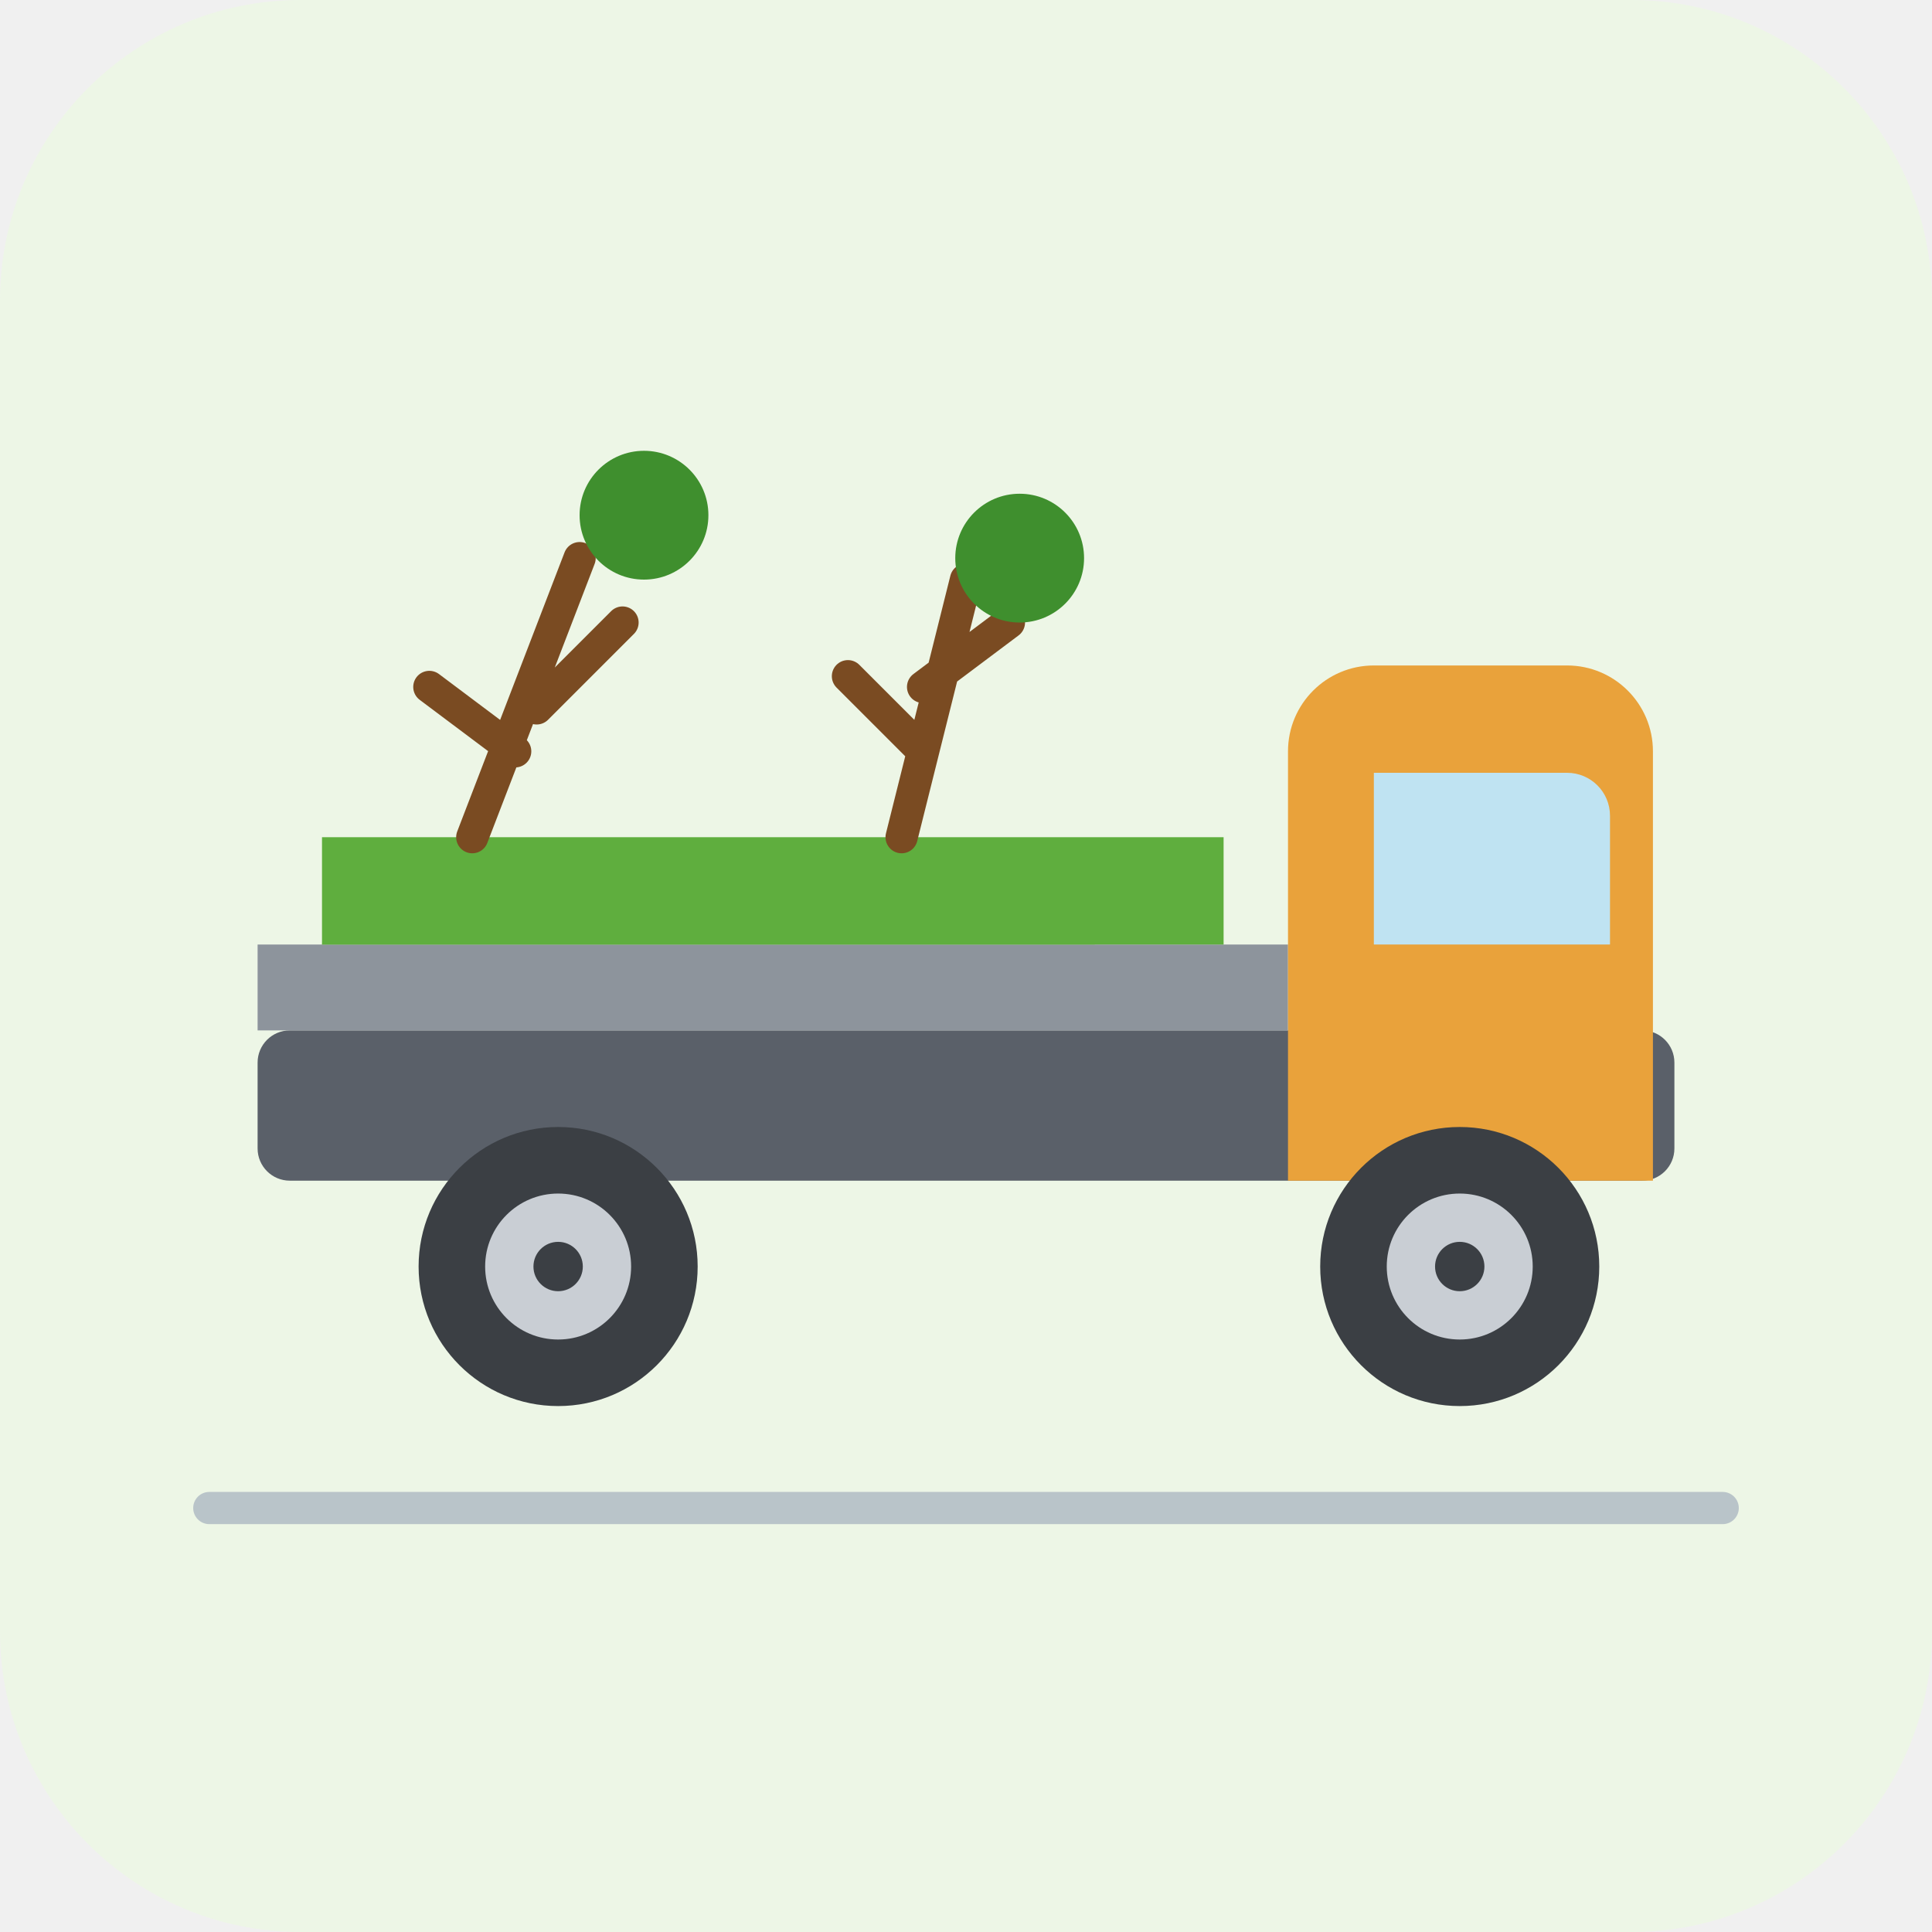
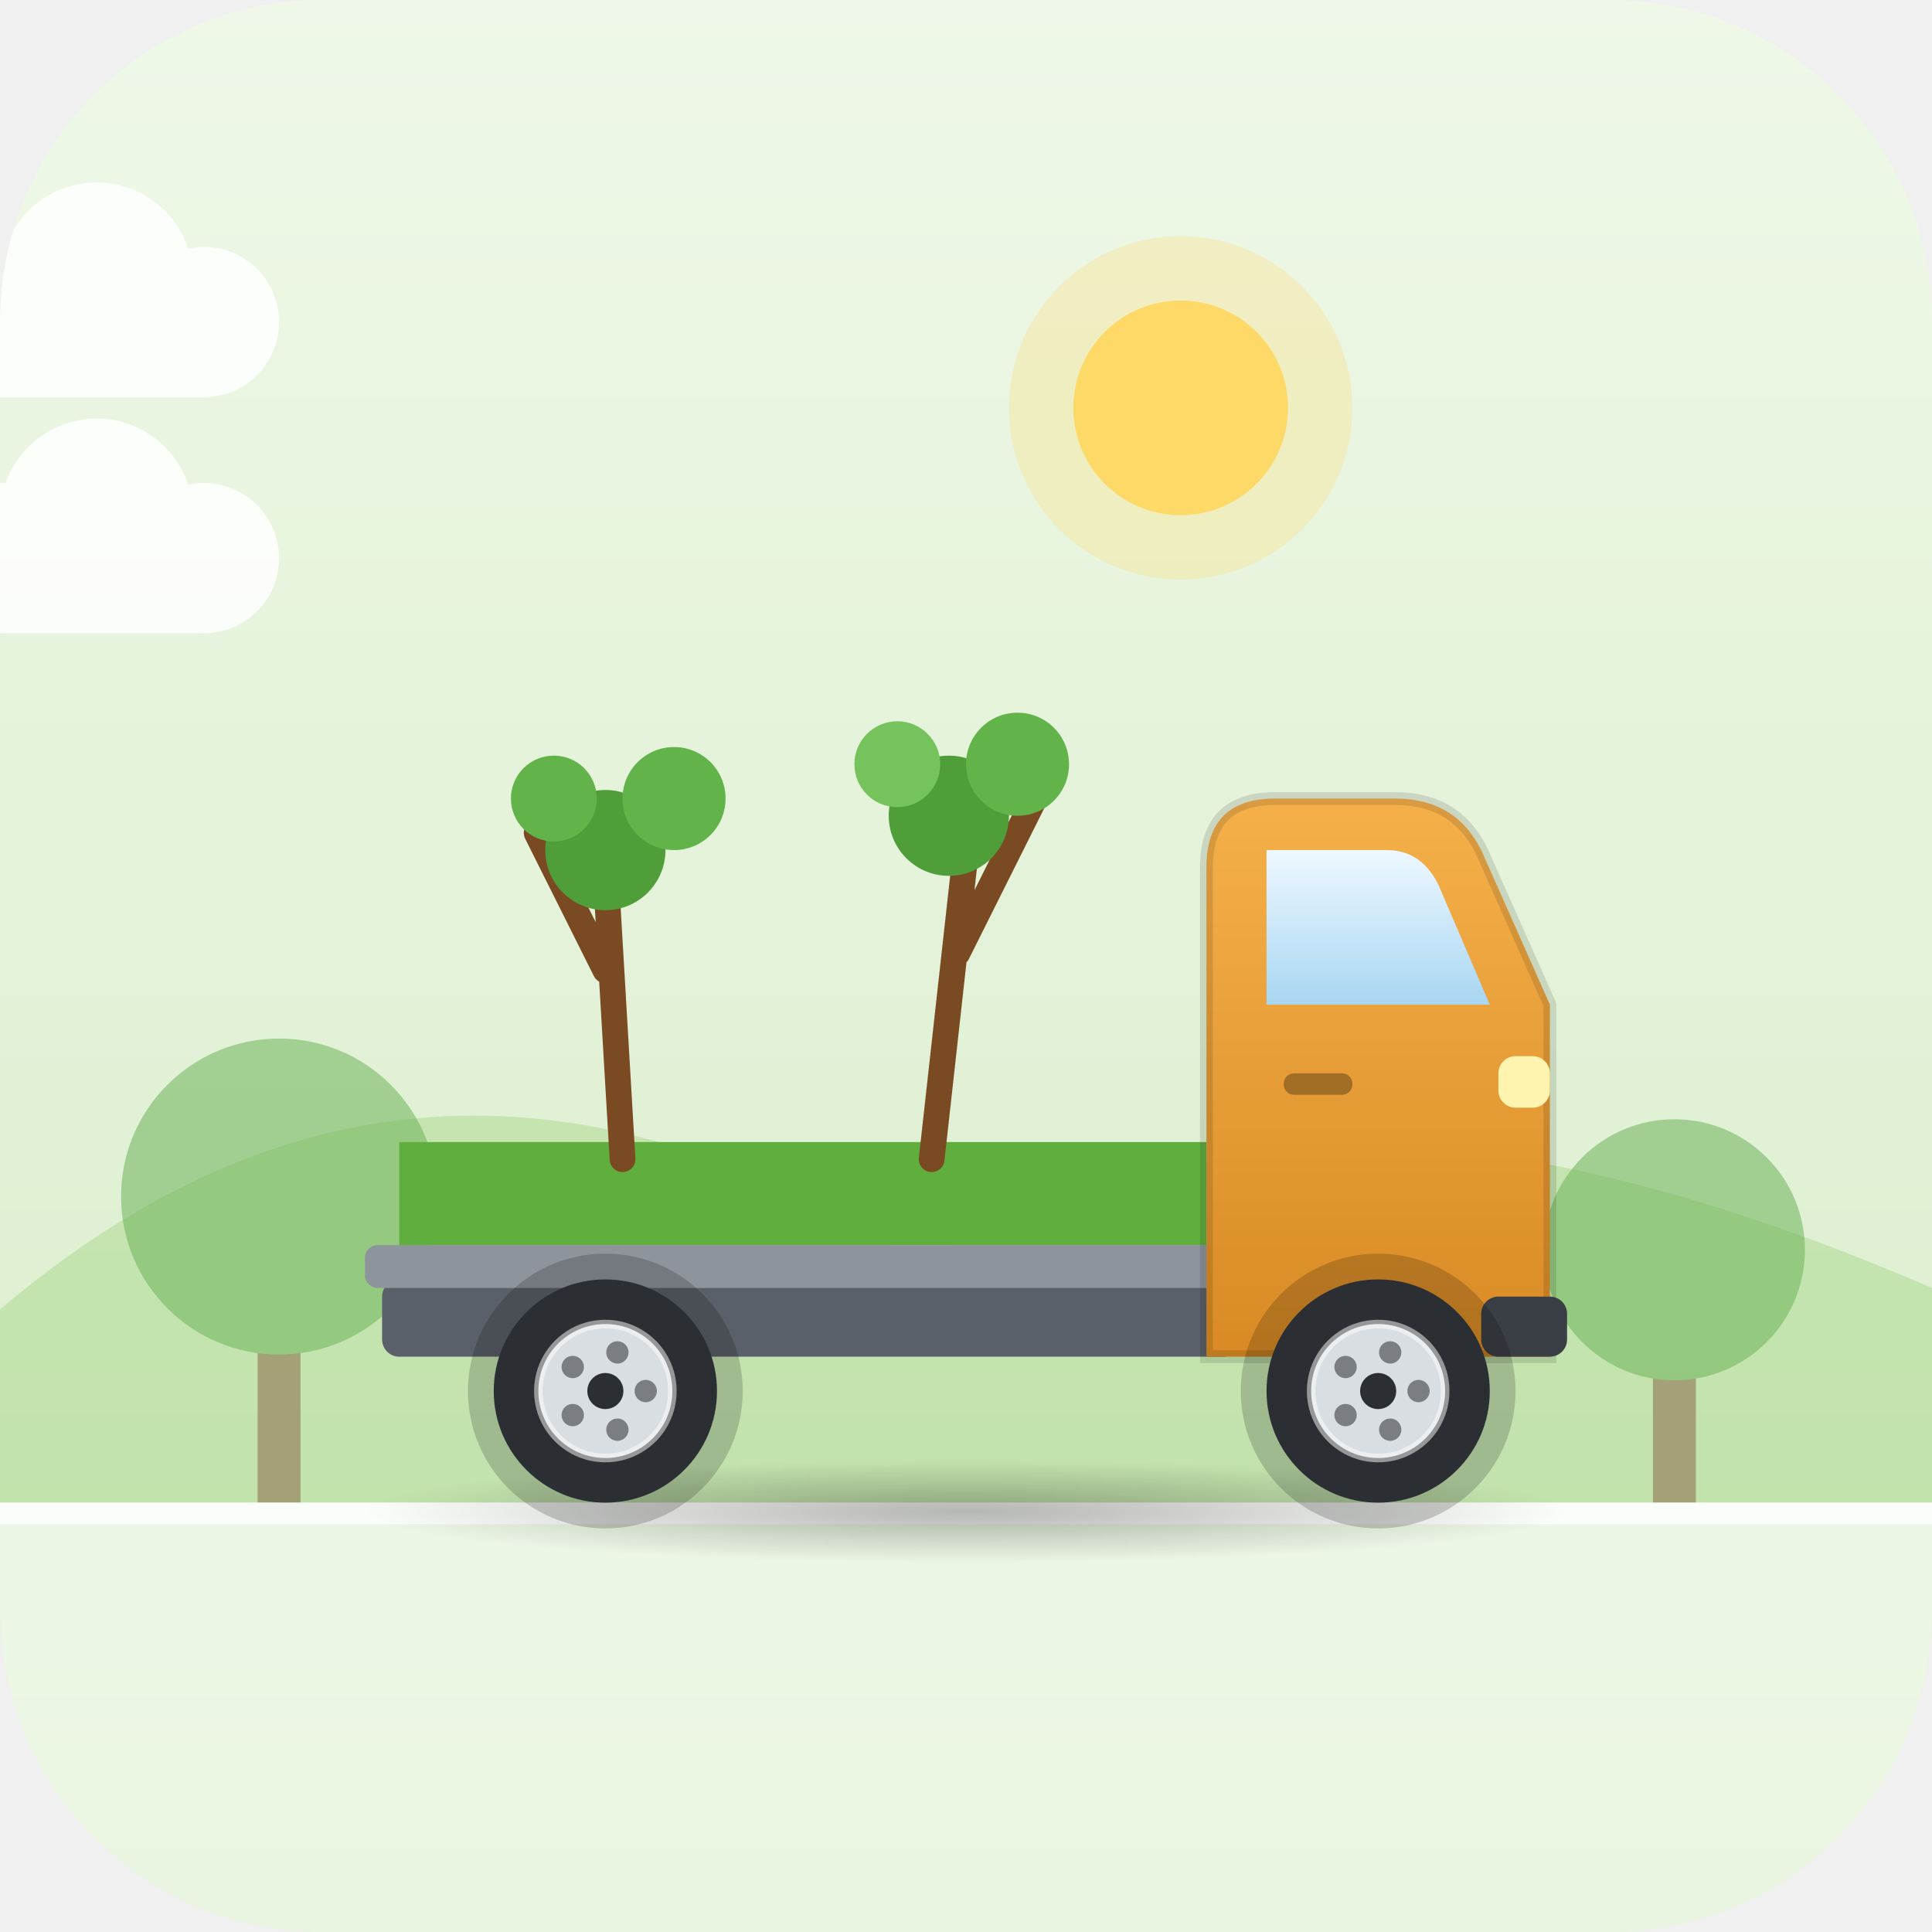
<svg xmlns="http://www.w3.org/2000/svg" viewBox="0 0 180 180" width="180" height="180">
-   <rect width="180" height="180" rx="28" fill="#edf6e6" />
-   <rect x="24" y="96" width="132" height="14" rx="3" fill="#5a6069" />
-   <rect x="24" y="88" width="96" height="8" fill="#8d949c" />
-   <path d="M120 110 V70 a8 8 0 0 1 8 -8 h18 a8 8 0 0 1 8 8 V110 Z" fill="#e9a23b" />
-   <path d="M128 72 h18 a4 4 0 0 1 4 4 V88 h-22 Z" fill="#bfe3f2" />
-   <path d="M30 88 q6 -16 12 0 q6 -18 12 0 q6 -14 12 0 q6 -18 12 0 q6 -14 12 0 q6 -18 12 0" fill="#5fae3e" />
-   <rect x="30" y="78" width="84" height="10" fill="#5fae3e" />
-   <path d="M44 78 l10 -26 M50 66 l8 -8 M48 70 l-8 -6 M84 78 l6 -24 M86 64 l8 -6 M86 70 l-7 -7" stroke="#7a4b22" stroke-width="3" stroke-linecap="round" />
-   <circle cx="60" cy="48" r="6" fill="#3f8f2e" />
-   <circle cx="95" cy="52" r="6" fill="#3f8f2e" />
-   <circle cx="52" cy="118" r="13" fill="#3b3f44" />
-   <circle cx="52" cy="118" r="6.8" fill="#c9ced4" />
-   <circle cx="52" cy="118" r="2.3" fill="#3b3f44" />
-   <circle cx="136" cy="118" r="13" fill="#3b3f44" />
-   <circle cx="136" cy="118" r="6.8" fill="#c9ced4" />
-   <circle cx="136" cy="118" r="2.3" fill="#3b3f44" />
-   <rect x="18" y="139" width="144" height="3" rx="1.5" fill="#b9c4c9" />
+   <defs>
+     <linearGradient id="fond" x1="0" y1="0" x2="0" y2="1">
+       <stop offset="0" stop-color="#eff8e8" />
+       <stop offset="1" stop-color="#d7ecc8" />
+     </linearGradient>
+     <clipPath id="cadre">
+       <rect width="180" height="180" rx="30" />
+     </clipPath>
+     <radialGradient id="ombre">
+       <stop offset="0" stop-color="#000000" stop-opacity="0.28" />
+       <stop offset="1" stop-color="#000000" stop-opacity="0" />
+     </radialGradient>
+   </defs>
+   <g clip-path="url(#cadre)">
+     <rect width="180" height="180" fill="url(#fond)" />
+     <g opacity="0.85">
+       <g>
+         <circle cx="0" cy="30" r="7" fill="#ffffff" />
+         <circle cx="9" cy="26" r="9" fill="#ffffff" />
+         <circle cx="19" cy="30" r="7" fill="#ffffff" />
+         <rect x="0" y="30" width="19" height="7" fill="#ffffff" />
+         <animateTransform attributeName="transform" type="translate" values="-30 0;200 0" dur="22s" begin="0s" repeatCount="indefinite" />
+       </g>
+     </g>
+     <g opacity="0.85">
+       <g>
+         <circle cx="0" cy="52" r="7" fill="#ffffff" />
+         <circle cx="9" cy="48" r="9" fill="#ffffff" />
+         <circle cx="19" cy="52" r="7" fill="#ffffff" />
+         <rect x="0" y="52" width="19" height="7" fill="#ffffff" />
+         <animateTransform attributeName="transform" type="translate" values="-30 0;200 0" dur="30s" begin="-11s" repeatCount="indefinite" />
+       </g>
+     </g>
+     <path d="M0 122 Q40 88 86 118 Q120 94 180 120 V140 H0 Z" fill="#a9d78c" opacity="0.5" />
+     <g opacity="0.55">
+       <rect x="24" y="119.3" width="4" height="20.7" fill="#8a6a4a" />
+       <circle cx="26" cy="111.48" r="14.72" fill="#6db35a">
+         <animateTransform attributeName="transform" type="rotate" values="-2 26 140;2 26 140;-2 26 140" dur="3.2s" begin="0s" repeatCount="indefinite" />
+       </circle>
+     </g>
+     <g opacity="0.55">
+       <rect x="154" y="122.9" width="4" height="17.1" fill="#8a6a4a" />
+       <circle cx="156" cy="116.44" r="12.16" fill="#6db35a">
+         <animateTransform attributeName="transform" type="rotate" values="-2 156 140;2 156 140;-2 156 140" dur="3.2s" begin="0s" repeatCount="indefinite" />
+       </circle>
+     </g>
+     <circle cx="110" cy="38" r="16" fill="#ffd75e" opacity="0.25">
+       <animate attributeName="r" values="14;19;14" dur="4s" begin="0s" repeatCount="indefinite" />
+     </circle>
+     <circle cx="110" cy="38" r="10" fill="#ffd75e" opacity="0.9" />
+     <rect x="0" y="140" width="180" height="40" fill="#ffffff" opacity="0.45" />
+     <rect x="0" y="140" width="180" height="2" fill="#ffffff" opacity="0.8" />
+     <g transform="translate(18.0 28.0) scale(0.8)">
+       <circle cx="40" cy="137" r="0" fill="#c8b89a">
+         <animate attributeName="r" values="0;5;7" dur="0.7s" begin="0.78s" fill="freeze" />
+         <animate attributeName="opacity" values="0.8;0.5;0" dur="0.7s" begin="0.78s" fill="freeze" />
+         <animate attributeName="cx" values="40;30;24" dur="0.7s" begin="0.78s" fill="freeze" />
+       </circle>
+       <circle cx="48" cy="137" r="0" fill="#c8b89a">
+         <animate attributeName="r" values="0;4;6" dur="0.7s" begin="0.78s" fill="freeze" />
+         <animate attributeName="opacity" values="0.8;0.5;0" dur="0.7s" begin="0.78s" fill="freeze" />
+         <animate attributeName="cx" values="48;38;32" dur="0.7s" begin="0.78s" fill="freeze" />
+       </circle>
+       <circle cx="118" cy="137" r="0" fill="#c8b89a">
+         <animate attributeName="r" values="0;4;6" dur="0.7s" begin="0.78s" fill="freeze" />
+         <animate attributeName="opacity" values="0.8;0.5;0" dur="0.7s" begin="0.78s" fill="freeze" />
+         <animate attributeName="cx" values="118;108;102" dur="0.7s" begin="0.78s" fill="freeze" />
+       </circle>
+       <g>
+         <animateTransform attributeName="transform" type="translate" values="-205 0;7 0;-2 0;0 0" dur="1.25s" begin="0s" keyTimes="0;0.72;0.88;1" calcMode="spline" keySplines="0.2 0.65 0.35 1;0.45 0 0.55 1;0.45 0 0.55 1" fill="freeze" />
+         <ellipse cx="90" cy="141" rx="70" ry="6" fill="url(#ombre)" />
+         <g opacity="0">
+           <animate attributeName="opacity" values="0;0.9;0;0" dur="1.25s" begin="0s" keyTimes="0;0.3;0.7;1" fill="freeze" />
+           <rect x="-4" y="92" width="18" height="3" rx="1.5" fill="#ffffff" />
+           <rect x="-12" y="104" width="24" height="3" rx="1.5" fill="#ffffff" />
+           <rect x="0" y="116" width="14" height="3" rx="1.5" fill="#ffffff" />
+         </g>
+         <g>
+           <animateTransform attributeName="transform" type="rotate" values="0 90 140;0 90 140;2.6 90 140;-1.2 90 140;0 90 140" dur="1.5s" begin="0s" keyTimes="0;0.55;0.72;0.86;1" calcMode="spline" keySplines="0 0 1 1;0.3 0 0.6 1;0.4 0 0.6 1;0.4 0 0.6 1" fill="freeze" />
+           <g>
+             <animateTransform attributeName="transform" type="translate" values="0 0;0 -0.9;0 0" dur="0.5s" begin="1.25s" repeatCount="indefinite" />
+             <defs>
+               <linearGradient id="caisse" x1="0" y1="0" x2="0" y2="1">
+                 <stop offset="0" stop-color="#f5b04a" />
+                 <stop offset="1" stop-color="#d98a24" />
+               </linearGradient>
+               <linearGradient id="verre" x1="0" y1="0" x2="0" y2="1">
+                 <stop offset="0" stop-color="#eef8ff" />
+                 <stop offset="1" stop-color="#a8d6f2" />
+               </linearGradient>
+             </defs>
+             <path d="M24 110 q5 -14 10 0 q5 -16 10 0 q5 -12 10 0 q5 -16 10 0 q5 -12 10 0 q5 -16 10 0 q5 -12 10 0 q5 -16 10 0 q5 -12 10 0" fill="#5fae3e" />
+             <rect x="24" y="98" width="94" height="12" fill="#5fae3e" />
+             <g>
+               <animateTransform attributeName="transform" type="rotate" values="-3 66 100;3 66 100;-3 66 100" dur="2.4s" begin="1.25s" repeatCount="indefinite" />
+               <path d="M50 100 L48 66 M48 78 L40 62 M86 100 L90 64 M89 76 L98 58" stroke="#7a4b22" stroke-width="3" stroke-linecap="round" fill="none" />
+               <circle cx="48" cy="64" r="7" fill="#4f9e3a" />
+               <circle cx="56" cy="58" r="6" fill="#62b44a" />
+               <circle cx="42" cy="58" r="5" fill="#62b44a" />
+               <circle cx="88" cy="60" r="7" fill="#4f9e3a" />
+               <circle cx="96" cy="54" r="6" fill="#62b44a" />
+               <circle cx="82" cy="54" r="5" fill="#76c25c" />
+             </g>
+             <path d="M100 60 q3 -3 6 0 q-3 3 -6 0 z" fill="#76c25c" opacity="0">
+               <animateTransform attributeName="transform" type="translate" values="0 0;-14 44" dur="2.2s" begin="2.05s" repeatCount="indefinite" />
+               <animate attributeName="opacity" values="1;1;0" dur="2.2s" begin="2.05s" keyTimes="0;0.7;1" repeatCount="indefinite" />
+             </path>
+             <rect x="22" y="114" width="100" height="9" rx="2" fill="#5a6069" />
+             <rect x="20" y="110" width="102" height="5" rx="1.5" fill="#8d949c" />
+             <path d="M118 123 V66 Q118 58 126 58 H140 Q147 58 150 64 L158 82 V123 Z" fill="url(#caisse)" />
+             <path d="M118 123 V66 Q118 58 126 58 H140 Q147 58 150 64 L158 82 V123 Z" fill="none" stroke="#000000" stroke-opacity="0.12" stroke-width="1.5" />
+             <path d="M125 64 H139 Q143 64 145 68 L151 82 H125 Z" fill="url(#verre)" />
+             <clipPath id="vitre">
+               <path d="M125 64 H139 Q143 64 145 68 L151 82 H125 Z" />
+             </clipPath>
+             <g clip-path="url(#vitre)">
+               <rect x="-40" y="40" width="14" height="90" fill="#ffffff" opacity="0.65" transform="skewX(-25)">
+                 <animate attributeName="x" values="-40;220;220" dur="5s" begin="1.45s" keyTimes="0;0.2;1" repeatCount="indefinite" />
+               </rect>
+             </g>
+             <rect x="127" y="90" width="8" height="2.5" rx="1.2" fill="#000000" opacity="0.3" />
+             <rect x="152" y="88" width="6" height="6" rx="2" fill="#fff3b0" />
+             <rect x="150" y="116" width="10" height="7" rx="2" fill="#3a3f45" />
+             <circle cx="48" cy="127" r="16" fill="#000000" opacity="0.18" />
+             <circle cx="138" cy="127" r="16" fill="#000000" opacity="0.18" />
+             <g>
+               <circle cx="48" cy="127" r="13" fill="#2b2f33" />
+               <circle cx="48" cy="127" r="7.8" fill="#d9dee3" />
+               <circle cx="48" cy="127" r="7.8" fill="none" stroke="#ffffff" stroke-opacity="0.5" stroke-width="1" />
+               <circle cx="52.7" cy="127.0" r="1.3" fill="#2b2f33" opacity="0.55" />
+               <circle cx="49.4" cy="131.5" r="1.3" fill="#2b2f33" opacity="0.55" />
+               <circle cx="44.2" cy="129.8" r="1.3" fill="#2b2f33" opacity="0.55" />
+               <circle cx="44.2" cy="124.2" r="1.3" fill="#2b2f33" opacity="0.55" />
+               <circle cx="49.4" cy="122.5" r="1.3" fill="#2b2f33" opacity="0.55" />
+               <circle cx="48" cy="127" r="2.1" fill="#2b2f33" />
+               <animateTransform attributeName="transform" type="rotate" values="0 48 127;900 48 127" dur="1.25s" begin="0s" calcMode="spline" keySplines="0.15 0.55 0.35 1" fill="freeze" />
+             </g>
+             <g>
+               <circle cx="138" cy="127" r="13" fill="#2b2f33" />
+               <circle cx="138" cy="127" r="7.8" fill="#d9dee3" />
+               <circle cx="138" cy="127" r="7.8" fill="none" stroke="#ffffff" stroke-opacity="0.5" stroke-width="1" />
+               <circle cx="142.7" cy="127.0" r="1.3" fill="#2b2f33" opacity="0.55" />
+               <circle cx="139.4" cy="131.5" r="1.3" fill="#2b2f33" opacity="0.55" />
+               <circle cx="134.2" cy="129.8" r="1.3" fill="#2b2f33" opacity="0.55" />
+               <circle cx="134.2" cy="124.2" r="1.3" fill="#2b2f33" opacity="0.55" />
+               <circle cx="139.4" cy="122.5" r="1.3" fill="#2b2f33" opacity="0.55" />
+               <circle cx="138" cy="127" r="2.1" fill="#2b2f33" />
+               <animateTransform attributeName="transform" type="rotate" values="0 138 127;900 138 127" dur="1.25s" begin="0s" calcMode="spline" keySplines="0.15 0.55 0.35 1" fill="freeze" />
+             </g>
+           </g>
+         </g>
+       </g>
+     </g>
+   </g>
</svg>
